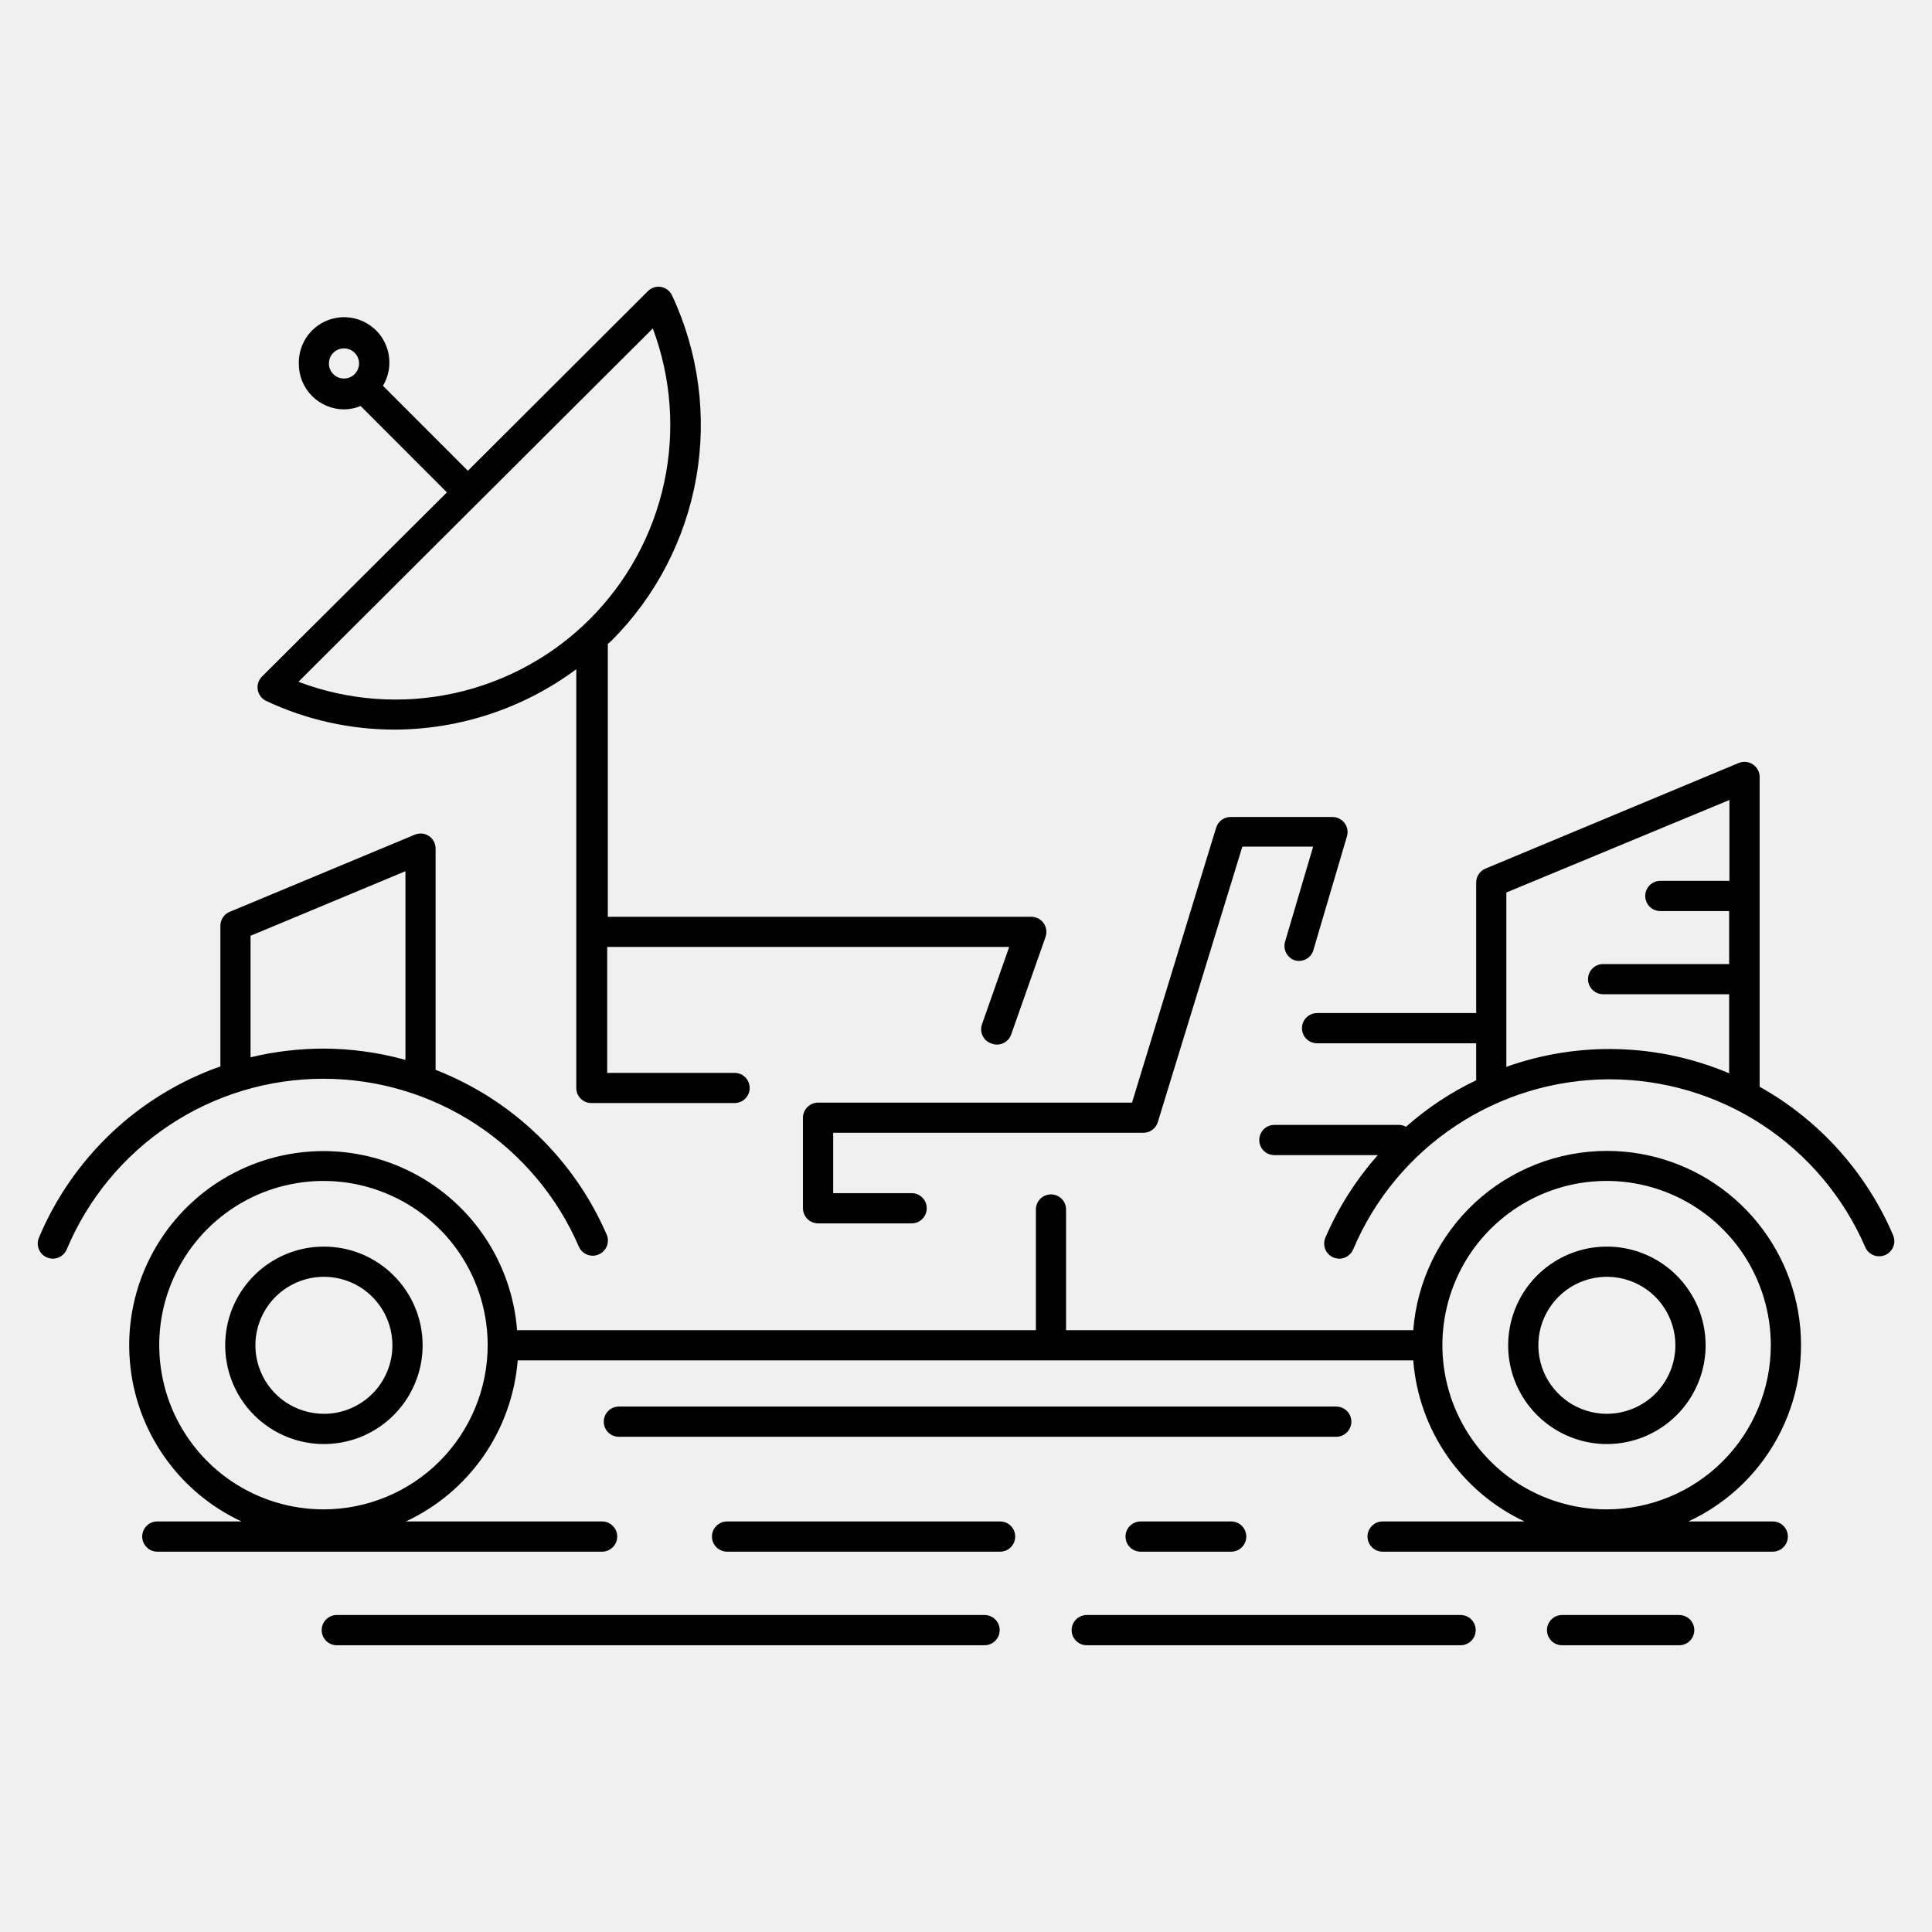
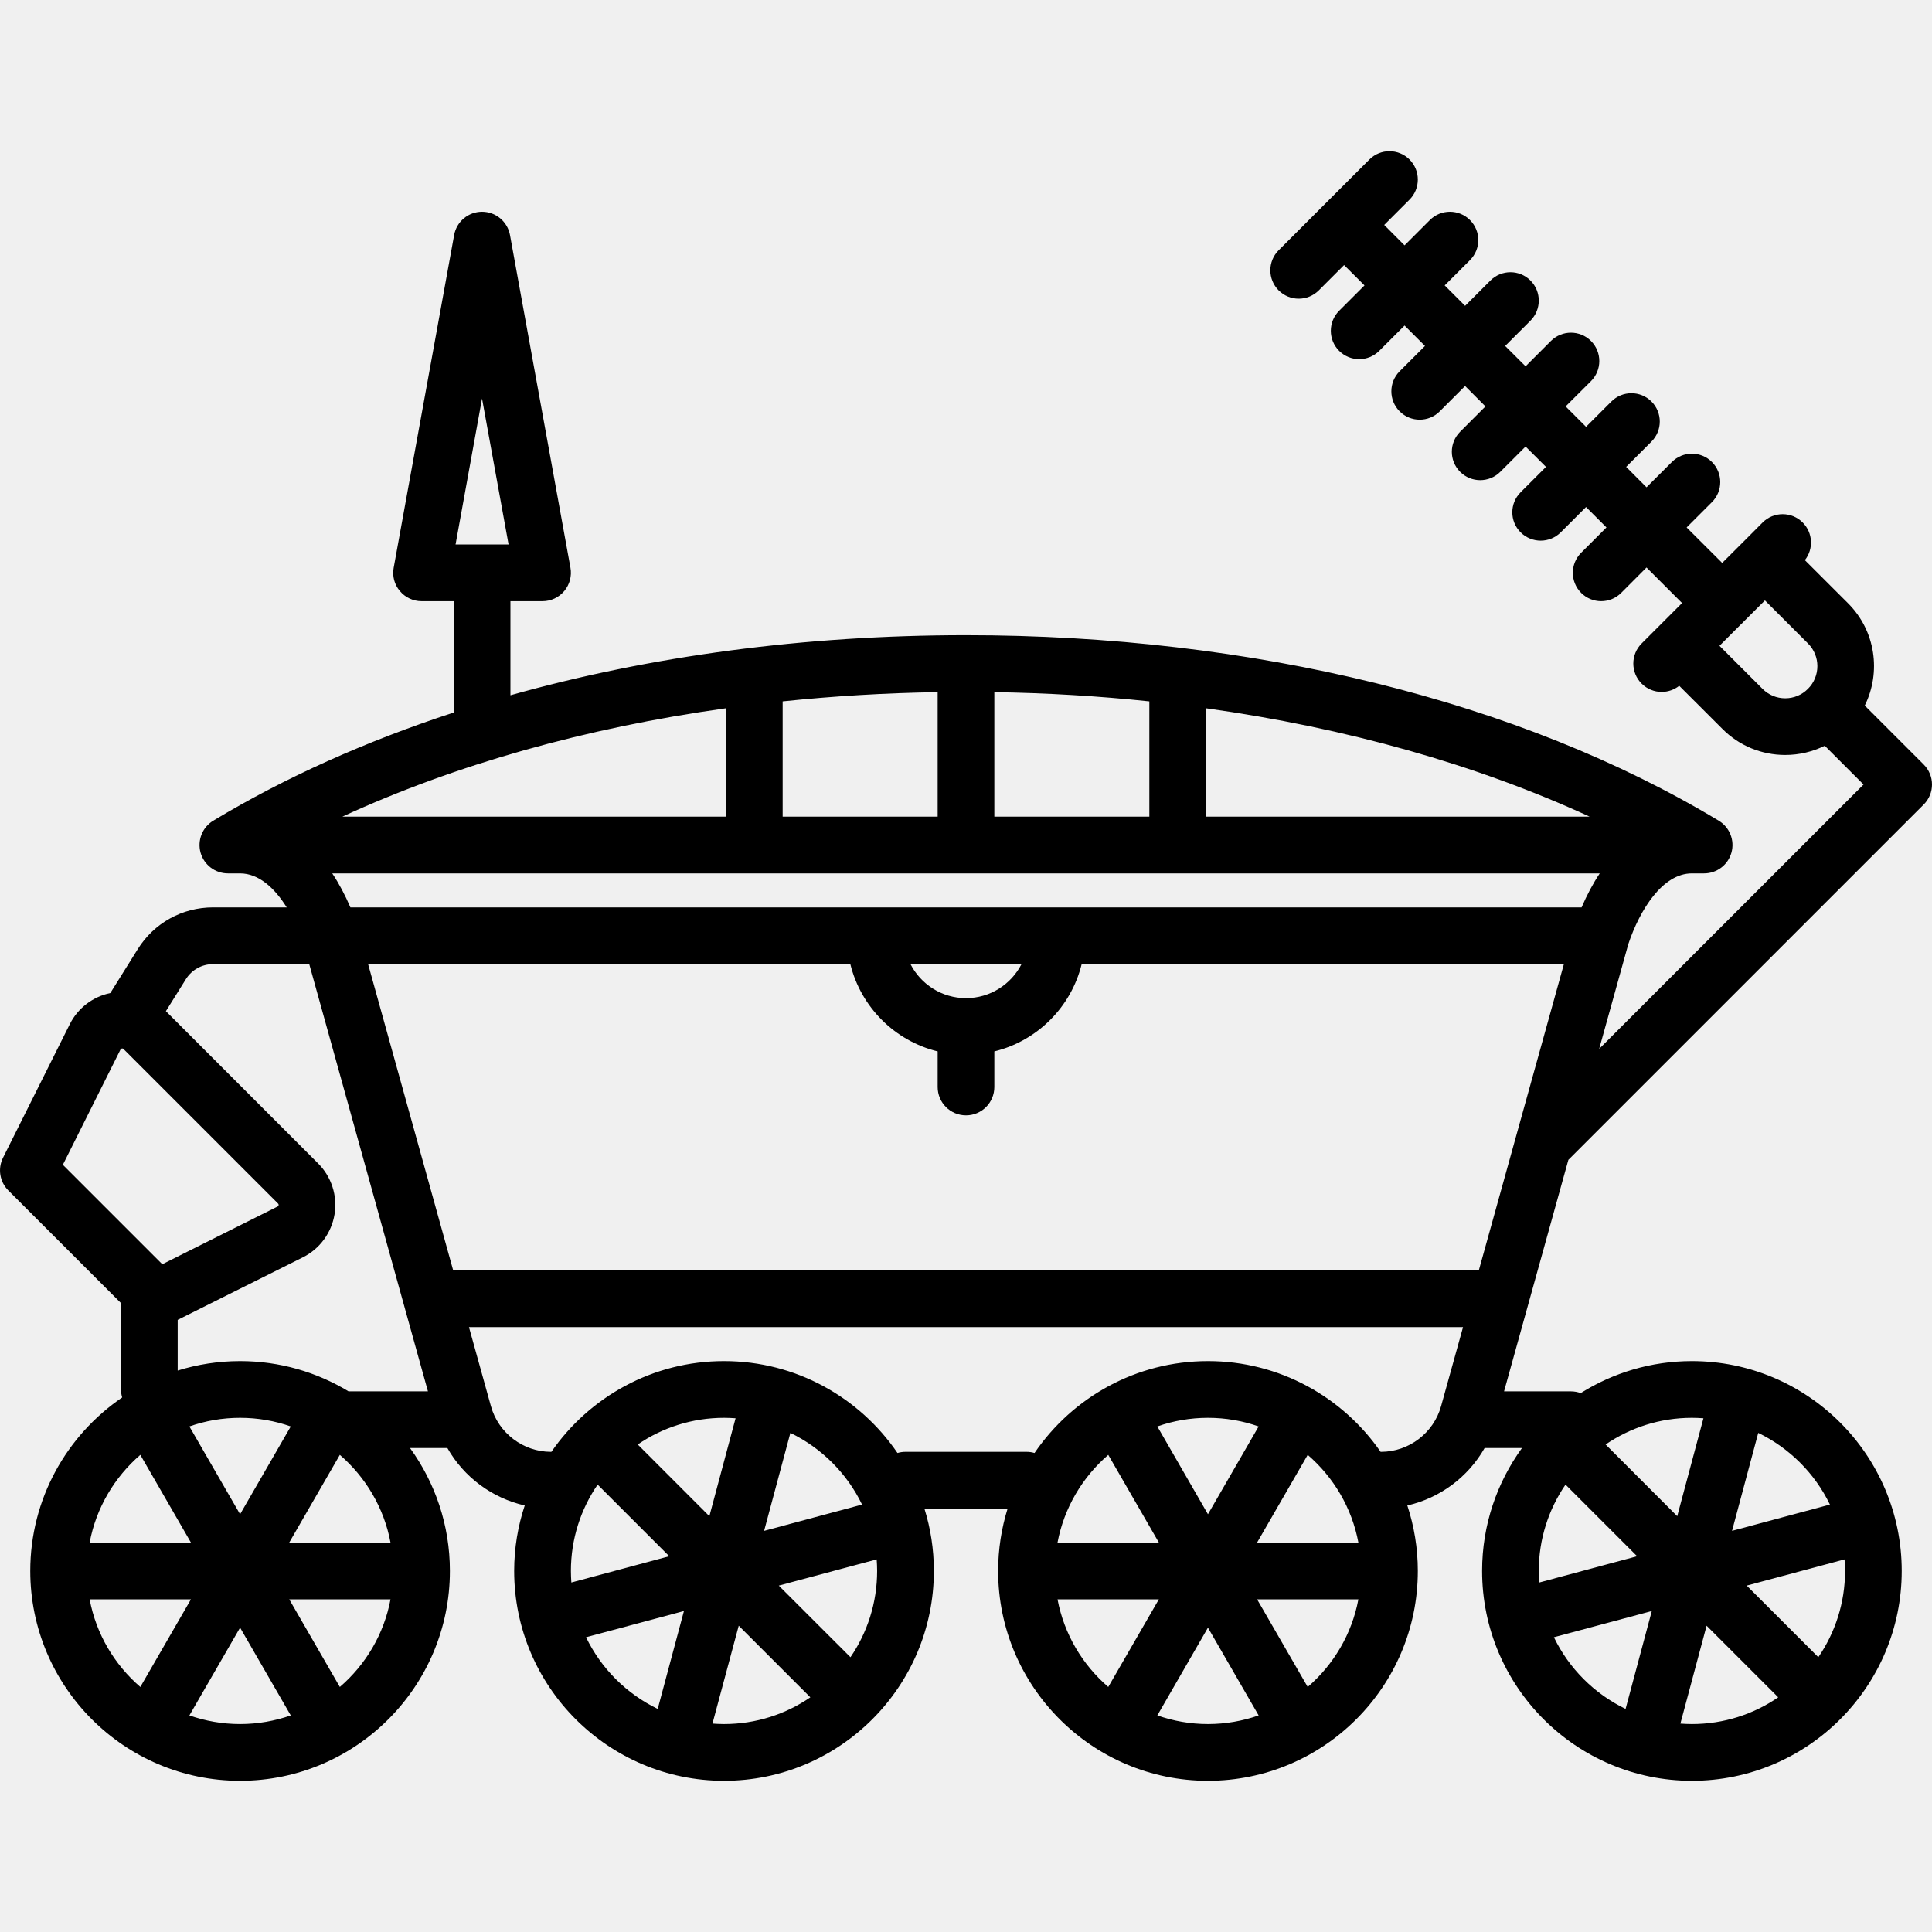
- <svg xmlns="http://www.w3.org/2000/svg" width="28" height="28" viewBox="0 0 28 28" fill="none">
-   <path d="M23.286 18.067C23.003 18.067 22.727 18.151 22.492 18.309C22.257 18.466 22.074 18.69 21.966 18.951C21.858 19.213 21.83 19.5 21.885 19.778C21.941 20.055 22.077 20.31 22.277 20.509C22.477 20.709 22.732 20.845 23.01 20.901C23.287 20.956 23.575 20.927 23.836 20.819C24.097 20.71 24.321 20.527 24.478 20.292C24.635 20.056 24.719 19.78 24.719 19.497C24.719 19.309 24.682 19.123 24.61 18.949C24.538 18.776 24.432 18.618 24.299 18.485C24.166 18.352 24.008 18.247 23.834 18.175C23.66 18.103 23.474 18.066 23.286 18.067ZM23.286 20.49C23.09 20.49 22.898 20.431 22.735 20.322C22.572 20.212 22.445 20.057 22.37 19.876C22.295 19.694 22.276 19.495 22.314 19.302C22.353 19.11 22.448 18.933 22.587 18.794C22.726 18.655 22.903 18.561 23.095 18.523C23.288 18.485 23.487 18.505 23.669 18.58C23.85 18.655 24.005 18.782 24.114 18.946C24.223 19.109 24.281 19.301 24.281 19.497C24.281 19.761 24.175 20.013 23.989 20.2C23.802 20.386 23.549 20.49 23.286 20.49Z" fill="black" />
-   <path d="M23.286 16.68C22.577 16.681 21.895 16.949 21.375 17.431C20.856 17.912 20.537 18.572 20.482 19.278H15.45V17.528C15.45 17.47 15.427 17.415 15.386 17.374C15.345 17.333 15.29 17.31 15.232 17.31C15.174 17.31 15.118 17.333 15.077 17.374C15.036 17.415 15.013 17.47 15.013 17.528V19.278H7.494C7.456 18.785 7.288 18.309 7.007 17.901C6.726 17.493 6.342 17.166 5.895 16.954C5.447 16.742 4.952 16.651 4.458 16.692C3.964 16.732 3.49 16.902 3.083 17.184C2.676 17.467 2.35 17.852 2.14 18.3C1.929 18.748 1.84 19.244 1.883 19.738C1.925 20.232 2.097 20.705 2.381 21.111C2.665 21.517 3.051 21.841 3.5 22.05H2.279C2.221 22.05 2.166 22.073 2.125 22.114C2.084 22.155 2.061 22.211 2.061 22.269C2.061 22.327 2.084 22.382 2.125 22.423C2.166 22.465 2.221 22.488 2.279 22.488H8.726C8.784 22.488 8.84 22.465 8.881 22.423C8.922 22.382 8.945 22.327 8.945 22.269C8.945 22.211 8.922 22.155 8.881 22.114C8.84 22.073 8.784 22.05 8.726 22.05H5.882C6.335 21.839 6.723 21.512 7.008 21.102C7.292 20.692 7.463 20.213 7.503 19.716H20.482C20.52 20.213 20.69 20.69 20.973 21.1C21.256 21.51 21.643 21.838 22.094 22.05H20.038C19.98 22.05 19.924 22.073 19.883 22.114C19.842 22.155 19.819 22.211 19.819 22.269C19.819 22.327 19.842 22.382 19.883 22.423C19.924 22.465 19.98 22.488 20.038 22.488H25.692C25.75 22.488 25.806 22.465 25.847 22.423C25.888 22.382 25.911 22.327 25.911 22.269C25.911 22.211 25.888 22.155 25.847 22.114C25.806 22.073 25.75 22.05 25.692 22.05H24.469C25.052 21.78 25.524 21.32 25.809 20.745C26.094 20.171 26.174 19.516 26.036 18.889C25.898 18.263 25.55 17.702 25.05 17.3C24.55 16.898 23.927 16.679 23.286 16.68ZM4.69 21.875C4.219 21.875 3.759 21.736 3.367 21.475C2.975 21.213 2.67 20.842 2.489 20.407C2.309 19.972 2.262 19.493 2.353 19.031C2.445 18.569 2.672 18.145 3.005 17.812C3.338 17.479 3.762 17.252 4.224 17.161C4.686 17.069 5.165 17.116 5.6 17.297C6.035 17.477 6.406 17.782 6.668 18.174C6.929 18.566 7.068 19.026 7.068 19.497C7.067 20.128 6.816 20.732 6.371 21.178C5.925 21.624 5.32 21.874 4.69 21.875ZM23.284 21.875C22.813 21.875 22.353 21.735 21.961 21.474C21.57 21.212 21.265 20.84 21.085 20.405C20.905 19.97 20.858 19.492 20.95 19.03C21.042 18.568 21.268 18.144 21.602 17.811C21.935 17.479 22.359 17.252 22.821 17.16C23.283 17.069 23.761 17.116 24.196 17.297C24.631 17.477 25.002 17.783 25.264 18.174C25.525 18.566 25.664 19.026 25.664 19.497C25.663 20.128 25.412 20.732 24.967 21.178C24.521 21.624 23.916 21.874 23.286 21.875H23.284Z" fill="black" />
-   <path d="M4.69 18.067C4.407 18.067 4.131 18.152 3.896 18.31C3.662 18.468 3.479 18.691 3.371 18.953C3.264 19.214 3.236 19.502 3.292 19.779C3.347 20.056 3.484 20.311 3.684 20.51C3.885 20.71 4.139 20.846 4.417 20.901C4.694 20.956 4.982 20.927 5.243 20.819C5.504 20.71 5.727 20.527 5.884 20.291C6.041 20.056 6.125 19.78 6.125 19.497C6.125 19.309 6.088 19.122 6.016 18.949C5.944 18.775 5.838 18.617 5.704 18.484C5.571 18.351 5.413 18.246 5.239 18.174C5.065 18.102 4.878 18.066 4.69 18.067ZM4.69 20.49C4.494 20.489 4.302 20.43 4.139 20.321C3.977 20.211 3.85 20.056 3.776 19.874C3.701 19.693 3.682 19.493 3.721 19.301C3.76 19.108 3.855 18.932 3.994 18.793C4.133 18.655 4.31 18.561 4.502 18.523C4.695 18.485 4.894 18.505 5.075 18.58C5.257 18.655 5.411 18.783 5.52 18.946C5.629 19.109 5.687 19.301 5.687 19.497C5.687 19.628 5.662 19.757 5.611 19.878C5.561 19.999 5.488 20.109 5.395 20.201C5.302 20.293 5.192 20.366 5.071 20.416C4.95 20.466 4.821 20.491 4.69 20.49Z" fill="black" />
-   <path d="M25.502 15.75V11.259C25.502 11.223 25.493 11.188 25.475 11.156C25.458 11.124 25.433 11.097 25.403 11.078C25.373 11.058 25.339 11.045 25.303 11.042C25.267 11.039 25.231 11.044 25.198 11.058L21.527 12.589C21.487 12.606 21.453 12.634 21.43 12.671C21.406 12.707 21.393 12.749 21.394 12.793V14.682C21.379 14.681 21.365 14.681 21.35 14.682H19.088C19.03 14.682 18.974 14.706 18.933 14.747C18.892 14.788 18.869 14.843 18.869 14.901C18.869 14.959 18.892 15.015 18.933 15.056C18.974 15.097 19.03 15.12 19.088 15.12H21.35C21.364 15.122 21.379 15.122 21.394 15.12V15.656C21.025 15.832 20.683 16.059 20.377 16.33C20.346 16.313 20.312 16.304 20.278 16.303H18.469C18.411 16.303 18.355 16.326 18.314 16.367C18.273 16.409 18.25 16.464 18.25 16.522C18.25 16.58 18.273 16.636 18.314 16.677C18.355 16.718 18.411 16.741 18.469 16.741H19.968C19.653 17.097 19.396 17.501 19.208 17.938C19.186 17.991 19.185 18.051 19.207 18.105C19.229 18.159 19.271 18.201 19.324 18.224C19.352 18.235 19.38 18.241 19.41 18.242C19.453 18.242 19.495 18.229 19.53 18.205C19.566 18.181 19.594 18.148 19.611 18.108C19.918 17.38 20.433 16.758 21.091 16.32C21.749 15.881 22.521 15.646 23.311 15.642C24.102 15.639 24.876 15.867 25.538 16.3C26.199 16.733 26.719 17.35 27.033 18.075C27.056 18.129 27.1 18.171 27.154 18.192C27.208 18.213 27.268 18.212 27.322 18.189C27.375 18.166 27.417 18.122 27.439 18.068C27.46 18.014 27.459 17.954 27.436 17.9C27.046 16.99 26.366 16.233 25.502 15.75ZM21.831 15.457V12.935L25.064 11.594V12.766H24.062C24.005 12.766 23.949 12.789 23.908 12.83C23.867 12.871 23.844 12.927 23.844 12.985C23.844 13.043 23.867 13.099 23.908 13.14C23.949 13.181 24.005 13.204 24.062 13.204H25.06V13.972H23.233C23.175 13.972 23.12 13.995 23.079 14.036C23.038 14.077 23.015 14.132 23.015 14.19C23.015 14.248 23.038 14.304 23.079 14.345C23.12 14.386 23.175 14.409 23.233 14.409H25.06V15.555C24.032 15.12 22.878 15.087 21.827 15.463L21.831 15.457Z" fill="black" />
-   <path d="M4.686 15.634C5.473 15.634 6.243 15.864 6.901 16.296C7.559 16.729 8.077 17.344 8.389 18.067C8.412 18.12 8.456 18.162 8.51 18.183C8.564 18.205 8.624 18.204 8.678 18.18C8.731 18.157 8.773 18.114 8.795 18.059C8.816 18.005 8.815 17.945 8.792 17.892C8.557 17.35 8.217 16.86 7.791 16.45C7.366 16.041 6.863 15.719 6.313 15.505V12.298C6.313 12.262 6.304 12.227 6.288 12.195C6.271 12.164 6.247 12.137 6.217 12.117C6.187 12.097 6.152 12.084 6.117 12.081C6.081 12.078 6.045 12.083 6.011 12.097L3.329 13.215C3.289 13.231 3.255 13.259 3.231 13.295C3.207 13.331 3.194 13.373 3.194 13.416V15.455C2.607 15.662 2.069 15.99 1.616 16.418C1.164 16.846 0.805 17.363 0.564 17.938C0.542 17.991 0.541 18.051 0.563 18.105C0.585 18.159 0.627 18.201 0.68 18.224C0.707 18.235 0.736 18.241 0.766 18.242C0.809 18.242 0.851 18.229 0.886 18.205C0.922 18.181 0.95 18.148 0.967 18.108C1.274 17.375 1.79 16.749 2.452 16.309C3.114 15.868 3.891 15.634 4.686 15.634ZM3.631 13.562L5.876 12.626V15.361C5.488 15.253 5.088 15.198 4.686 15.197C4.33 15.198 3.977 15.24 3.631 15.323V13.562Z" fill="black" />
-   <path d="M8.582 15.986H10.646C10.705 15.986 10.76 15.963 10.801 15.922C10.842 15.881 10.865 15.826 10.865 15.768C10.865 15.71 10.842 15.654 10.801 15.613C10.76 15.572 10.705 15.549 10.646 15.549H8.8V13.724H14.626L14.232 14.844C14.213 14.899 14.216 14.959 14.241 15.011C14.266 15.063 14.311 15.103 14.365 15.122C14.393 15.134 14.423 15.139 14.453 15.139C14.483 15.138 14.512 15.131 14.54 15.119C14.567 15.106 14.591 15.088 14.611 15.066C14.632 15.044 14.647 15.017 14.656 14.989L15.153 13.578C15.165 13.544 15.168 13.508 15.163 13.472C15.157 13.436 15.143 13.403 15.121 13.374C15.1 13.345 15.071 13.322 15.039 13.307C15.006 13.292 14.97 13.285 14.934 13.287H8.809V9.332L8.866 9.282C9.507 8.639 9.934 7.814 10.091 6.92C10.247 6.026 10.125 5.106 9.741 4.283C9.726 4.251 9.704 4.223 9.676 4.201C9.649 4.18 9.616 4.165 9.581 4.159C9.547 4.152 9.511 4.155 9.477 4.166C9.444 4.176 9.414 4.195 9.389 4.22L6.781 6.823L5.55 5.591C5.602 5.504 5.634 5.405 5.641 5.303C5.649 5.202 5.633 5.099 5.594 5.005C5.556 4.91 5.496 4.826 5.419 4.759C5.342 4.692 5.25 4.644 5.151 4.618C5.052 4.593 4.949 4.59 4.849 4.612C4.749 4.633 4.656 4.678 4.576 4.742C4.497 4.806 4.433 4.887 4.391 4.98C4.348 5.073 4.328 5.174 4.331 5.276C4.331 5.45 4.4 5.617 4.523 5.74C4.646 5.863 4.813 5.933 4.987 5.933C5.069 5.932 5.15 5.916 5.226 5.884L6.477 7.136L3.795 9.807C3.771 9.832 3.753 9.862 3.742 9.896C3.732 9.929 3.73 9.965 3.736 9.999C3.742 10.034 3.757 10.066 3.778 10.094C3.799 10.122 3.827 10.144 3.859 10.159C4.443 10.434 5.081 10.575 5.727 10.574C6.673 10.569 7.592 10.263 8.352 9.699V15.768C8.352 15.797 8.358 15.827 8.369 15.854C8.381 15.881 8.398 15.906 8.42 15.926C8.441 15.947 8.467 15.963 8.494 15.973C8.522 15.983 8.552 15.988 8.582 15.986ZM4.767 5.268C4.767 5.224 4.779 5.182 4.803 5.146C4.827 5.11 4.862 5.082 4.902 5.065C4.942 5.049 4.986 5.045 5.028 5.053C5.07 5.061 5.109 5.082 5.14 5.113C5.171 5.143 5.191 5.182 5.2 5.225C5.208 5.267 5.204 5.311 5.187 5.351C5.171 5.391 5.143 5.425 5.107 5.449C5.071 5.473 5.029 5.486 4.985 5.486C4.929 5.486 4.874 5.465 4.834 5.425C4.793 5.386 4.769 5.333 4.767 5.276V5.268ZM4.329 9.877L9.461 4.76C9.729 5.476 9.786 6.254 9.624 7.001C9.462 7.748 9.089 8.432 8.548 8.973C8.008 9.513 7.323 9.886 6.576 10.048C5.829 10.21 5.051 10.154 4.336 9.885L4.329 9.877Z" fill="black" />
-   <path d="M18.769 13.919C18.822 13.933 18.878 13.927 18.927 13.901C18.976 13.876 19.013 13.833 19.031 13.781L19.521 12.121C19.531 12.088 19.533 12.052 19.526 12.018C19.52 11.984 19.505 11.952 19.484 11.925C19.462 11.897 19.435 11.876 19.403 11.861C19.372 11.846 19.337 11.839 19.302 11.841H17.843C17.795 11.839 17.747 11.853 17.707 11.881C17.668 11.909 17.639 11.95 17.625 11.996L16.406 15.98H11.856C11.798 15.98 11.743 16.003 11.702 16.044C11.661 16.085 11.637 16.14 11.637 16.198V17.511C11.637 17.569 11.661 17.625 11.702 17.666C11.743 17.707 11.798 17.73 11.856 17.73H13.213C13.271 17.73 13.326 17.707 13.367 17.666C13.408 17.625 13.431 17.569 13.431 17.511C13.431 17.453 13.408 17.397 13.367 17.356C13.326 17.315 13.271 17.292 13.213 17.292H12.075V16.417H16.573C16.619 16.417 16.665 16.402 16.702 16.374C16.739 16.346 16.767 16.306 16.78 16.262L18.005 12.27H19.031L18.624 13.648C18.608 13.703 18.614 13.762 18.641 13.813C18.668 13.864 18.714 13.902 18.769 13.919Z" fill="black" />
-   <path d="M19.585 20.604C19.585 20.546 19.562 20.49 19.521 20.449C19.48 20.408 19.424 20.385 19.366 20.385H8.969C8.911 20.385 8.855 20.408 8.814 20.449C8.773 20.49 8.75 20.546 8.75 20.604C8.75 20.662 8.773 20.718 8.814 20.759C8.855 20.8 8.911 20.823 8.969 20.823H19.359C19.389 20.824 19.418 20.819 19.445 20.808C19.472 20.797 19.497 20.782 19.518 20.761C19.539 20.741 19.556 20.716 19.567 20.689C19.579 20.662 19.585 20.633 19.585 20.604Z" fill="black" />
-   <path d="M14.488 23.625C14.488 23.567 14.465 23.511 14.424 23.47C14.383 23.429 14.327 23.406 14.269 23.406H4.88C4.822 23.406 4.767 23.429 4.726 23.47C4.685 23.511 4.662 23.567 4.662 23.625C4.662 23.683 4.685 23.739 4.726 23.78C4.767 23.821 4.822 23.844 4.88 23.844H14.269C14.327 23.844 14.383 23.821 14.424 23.78C14.465 23.739 14.488 23.683 14.488 23.625Z" fill="black" />
-   <path d="M15.75 23.844H21.168C21.227 23.844 21.282 23.821 21.323 23.78C21.364 23.739 21.387 23.683 21.387 23.625C21.387 23.567 21.364 23.511 21.323 23.47C21.282 23.429 21.227 23.406 21.168 23.406H15.75C15.692 23.406 15.636 23.429 15.595 23.47C15.554 23.511 15.531 23.567 15.531 23.625C15.531 23.683 15.554 23.739 15.595 23.78C15.636 23.821 15.692 23.844 15.75 23.844Z" fill="black" />
-   <path d="M14.713 22.269C14.713 22.211 14.69 22.155 14.649 22.114C14.608 22.073 14.552 22.05 14.494 22.05H10.537C10.479 22.05 10.424 22.073 10.383 22.114C10.341 22.155 10.318 22.211 10.318 22.269C10.318 22.327 10.341 22.383 10.383 22.424C10.424 22.465 10.479 22.488 10.537 22.488H14.494C14.552 22.488 14.608 22.465 14.649 22.424C14.69 22.383 14.713 22.327 14.713 22.269Z" fill="black" />
-   <path d="M22.638 23.406C22.58 23.406 22.525 23.429 22.484 23.47C22.443 23.511 22.42 23.567 22.42 23.625C22.42 23.683 22.443 23.739 22.484 23.78C22.525 23.821 22.58 23.844 22.638 23.844H24.336C24.394 23.844 24.45 23.821 24.491 23.78C24.532 23.739 24.555 23.683 24.555 23.625C24.555 23.567 24.532 23.511 24.491 23.47C24.45 23.429 24.394 23.406 24.336 23.406H22.638Z" fill="black" />
-   <path d="M16.531 22.05C16.473 22.05 16.417 22.073 16.376 22.114C16.335 22.155 16.312 22.211 16.312 22.269C16.312 22.327 16.335 22.383 16.376 22.424C16.417 22.465 16.473 22.488 16.531 22.488H17.843C17.901 22.488 17.957 22.465 17.998 22.424C18.039 22.383 18.062 22.327 18.062 22.269C18.062 22.211 18.039 22.155 17.998 22.114C17.957 22.073 17.901 22.05 17.843 22.05H16.531Z" fill="black" />
+ <svg xmlns="http://www.w3.org/2000/svg" width="30" height="30" viewBox="0 0 30 30" fill="none">
+   <g clip-path="url(#clip0_116_27)">
+     <path d="M24.367 17.997L29.871 12.493C30.043 12.321 30.043 12.043 29.871 11.871L28.956 10.956C29.212 10.44 29.126 9.797 28.697 9.368L28.026 8.698C28.163 8.525 28.152 8.273 27.992 8.113C27.82 7.941 27.542 7.941 27.37 8.113L27.095 8.389L26.742 8.741L26.19 8.19L26.583 7.797C26.755 7.625 26.755 7.346 26.583 7.174C26.411 7.002 26.133 7.002 25.961 7.174L25.567 7.567L25.251 7.25L25.644 6.857C25.816 6.685 25.816 6.407 25.644 6.235C25.472 6.063 25.193 6.063 25.021 6.235L24.628 6.628L24.311 6.311L24.705 5.918C24.877 5.746 24.877 5.467 24.705 5.295C24.533 5.123 24.254 5.123 24.082 5.295L23.689 5.688L23.372 5.372L23.765 4.979C23.937 4.807 23.937 4.528 23.765 4.356C23.593 4.184 23.315 4.184 23.143 4.356L22.75 4.749L22.433 4.432L22.826 4.039C22.998 3.867 22.998 3.589 22.826 3.417C22.654 3.245 22.375 3.245 22.203 3.417L21.81 3.81L21.494 3.493L21.887 3.1C22.059 2.928 22.059 2.649 21.887 2.477C21.715 2.305 21.436 2.305 21.264 2.477L19.855 3.886C19.683 4.058 19.683 4.337 19.855 4.509C19.941 4.595 20.054 4.638 20.166 4.638C20.279 4.638 20.392 4.595 20.478 4.509L20.871 4.116L21.188 4.432L20.794 4.826C20.622 4.998 20.622 5.276 20.794 5.448C20.88 5.534 20.993 5.577 21.106 5.577C21.218 5.577 21.331 5.534 21.417 5.448L21.81 5.055L22.127 5.372L21.734 5.765C21.562 5.937 21.562 6.216 21.734 6.388C21.82 6.474 21.932 6.517 22.045 6.517C22.158 6.517 22.27 6.474 22.356 6.388L22.75 5.994L23.066 6.311L22.673 6.704C22.501 6.876 22.501 7.155 22.673 7.327C22.759 7.413 22.872 7.456 22.984 7.456C23.097 7.456 23.21 7.413 23.296 7.327L23.689 6.934L24.006 7.25L23.612 7.644C23.44 7.816 23.44 8.094 23.612 8.266C23.698 8.352 23.811 8.395 23.924 8.395C24.036 8.395 24.149 8.352 24.235 8.266L24.628 7.873L24.945 8.19L24.552 8.583C24.38 8.755 24.38 9.034 24.552 9.206C24.638 9.292 24.75 9.335 24.863 9.335C24.976 9.335 25.088 9.292 25.174 9.206L25.567 8.812L26.119 9.364L25.766 9.717L25.491 9.992C25.319 10.164 25.319 10.443 25.491 10.615C25.577 10.701 25.69 10.744 25.802 10.744C25.899 10.744 25.995 10.712 26.075 10.649L26.746 11.319C27.006 11.58 27.353 11.723 27.721 11.723C27.938 11.723 28.146 11.673 28.335 11.58L28.937 12.182L24.832 16.287L25.284 14.661C25.463 14.127 25.816 13.562 26.272 13.562H26.461C26.659 13.562 26.833 13.43 26.886 13.239C26.939 13.049 26.858 12.846 26.689 12.744C23.606 10.886 19.455 9.863 15 9.863C12.501 9.863 10.098 10.185 7.926 10.796V9.335H8.425C8.555 9.335 8.679 9.277 8.763 9.176C8.846 9.076 8.881 8.944 8.858 8.816L7.919 3.649C7.88 3.44 7.698 3.288 7.485 3.288C7.273 3.288 7.09 3.44 7.052 3.649L6.113 8.816C6.089 8.944 6.124 9.076 6.208 9.176C6.292 9.277 6.415 9.335 6.546 9.335H7.045V11.064C5.685 11.509 4.428 12.071 3.311 12.744C3.142 12.846 3.062 13.049 3.114 13.239C3.167 13.43 3.341 13.562 3.539 13.562H3.728C4.017 13.562 4.264 13.788 4.452 14.09H3.309C2.83 14.09 2.393 14.332 2.139 14.738L1.713 15.42C1.442 15.476 1.208 15.654 1.084 15.903L0.047 17.977C-0.038 18.146 -0.005 18.351 0.129 18.485L1.879 20.235V21.575C1.879 21.619 1.885 21.66 1.897 21.7C1.036 22.287 0.47 23.275 0.47 24.393C0.47 26.19 1.931 27.652 3.728 27.652C5.525 27.652 6.986 26.19 6.986 24.393C6.986 23.681 6.756 23.022 6.367 22.485H6.947C7.203 22.936 7.641 23.262 8.148 23.377C8.042 23.697 7.984 24.038 7.984 24.393C7.984 26.19 9.446 27.652 11.243 27.652C13.039 27.652 14.501 26.19 14.501 24.393C14.501 24.056 14.45 23.731 14.354 23.425H15.646C15.551 23.731 15.499 24.056 15.499 24.393C15.499 26.19 16.961 27.652 18.757 27.652C20.554 27.652 22.016 26.19 22.016 24.393C22.016 24.038 21.958 23.697 21.853 23.377C22.359 23.262 22.797 22.936 23.053 22.485H23.633C23.244 23.022 23.014 23.681 23.014 24.393C23.014 26.19 24.475 27.652 26.272 27.652C28.069 27.652 29.53 26.19 29.53 24.393C29.53 22.597 28.069 21.135 26.272 21.135C25.638 21.135 25.046 21.318 24.545 21.632C24.498 21.615 24.447 21.605 24.393 21.605H23.355L24.354 18.009C24.358 18.005 24.363 18.002 24.367 17.997ZM27.721 10.843C27.588 10.843 27.463 10.791 27.369 10.697L26.7 10.028L27.041 9.687C27.045 9.683 27.05 9.68 27.054 9.676C27.058 9.672 27.061 9.667 27.065 9.663L27.406 9.323L28.074 9.991C28.269 10.185 28.269 10.502 28.074 10.696C27.98 10.791 27.855 10.843 27.721 10.843ZM7.485 6.189L7.897 8.454H7.074L7.485 6.189ZM22.963 19.726H7.037L5.716 14.971H13.204C13.368 15.637 13.893 16.163 14.56 16.326V16.879C14.56 17.122 14.757 17.319 15 17.319C15.243 17.319 15.44 17.122 15.44 16.879V16.326C16.107 16.163 16.633 15.637 16.796 14.971H24.284L22.963 19.726ZM15 15.499C14.624 15.499 14.299 15.284 14.138 14.971H15.862C15.701 15.284 15.376 15.499 15 15.499ZM15.44 12.681V10.748C16.256 10.76 17.061 10.808 17.847 10.891V12.681H15.44ZM12.153 12.681V10.891C12.94 10.809 13.743 10.76 14.56 10.748V12.681H12.153ZM18.728 10.998C20.903 11.302 22.926 11.872 24.684 12.681H18.728V10.998ZM11.272 10.998V12.681H5.316C7.074 11.872 9.097 11.302 11.272 10.998ZM24.841 13.562C24.736 13.719 24.642 13.896 24.559 14.09H5.441C5.358 13.896 5.264 13.719 5.159 13.562H24.841ZM1.871 16.297C1.873 16.292 1.878 16.283 1.893 16.281C1.908 16.279 1.915 16.285 1.918 16.289L4.318 18.689C4.321 18.692 4.328 18.699 4.326 18.714C4.324 18.729 4.314 18.733 4.31 18.735L2.52 19.631L0.976 18.087L1.871 16.297ZM2.759 20.495L4.704 19.523C4.965 19.393 5.148 19.143 5.195 18.855C5.242 18.567 5.147 18.272 4.94 18.066L2.576 15.701L2.886 15.205C2.978 15.058 3.136 14.971 3.309 14.971H4.802L6.645 21.605H5.412C4.92 21.307 4.344 21.135 3.728 21.135C3.391 21.135 3.065 21.187 2.759 21.282V20.495ZM5.277 22.591C5.678 22.937 5.963 23.413 6.064 23.953H4.491L5.277 22.591ZM3.728 23.513L2.941 22.15C3.188 22.063 3.452 22.016 3.728 22.016C4.004 22.016 4.268 22.063 4.515 22.15L3.728 23.513ZM2.179 22.591L2.965 23.953H1.392C1.493 23.413 1.778 22.937 2.179 22.591ZM1.392 24.834H2.965L2.179 26.195C1.778 25.85 1.493 25.374 1.392 24.834ZM2.941 26.637L3.728 25.274L4.515 26.637C4.268 26.723 4.004 26.771 3.728 26.771C3.452 26.771 3.188 26.723 2.941 26.637ZM5.277 26.195L4.491 24.834H6.064C5.963 25.374 5.678 25.85 5.277 26.195ZM8.865 24.393C8.865 23.897 9.018 23.435 9.28 23.053L10.392 24.165L8.872 24.573C8.868 24.513 8.865 24.454 8.865 24.393ZM13.386 23.363L11.865 23.771L12.273 22.25C12.758 22.485 13.152 22.878 13.386 23.363ZM11.015 23.543L9.903 22.43C10.284 22.169 10.746 22.016 11.243 22.016C11.303 22.016 11.363 22.019 11.422 22.023L11.015 23.543ZM9.1 25.423L10.62 25.016L10.213 26.536C9.728 26.302 9.334 25.908 9.1 25.423ZM11.063 26.764L11.471 25.244L12.583 26.356C12.201 26.618 11.739 26.771 11.243 26.771C11.182 26.771 11.123 26.768 11.063 26.764ZM13.206 25.733L12.093 24.621L13.613 24.214C13.617 24.273 13.62 24.333 13.62 24.393C13.62 24.89 13.467 25.352 13.206 25.733ZM21.093 23.953H19.52L20.306 22.591C20.707 22.937 20.992 23.413 21.093 23.953ZM18.757 23.513L17.971 22.15C18.217 22.063 18.482 22.016 18.757 22.016C19.033 22.016 19.298 22.063 19.544 22.15L18.757 23.513ZM17.209 22.591L17.995 23.953H16.421C16.523 23.413 16.808 22.937 17.209 22.591ZM16.421 24.834H17.995L17.209 26.195C16.808 25.85 16.523 25.374 16.421 24.834ZM17.971 26.637L18.757 25.274L19.544 26.637C19.298 26.723 19.033 26.771 18.757 26.771C18.482 26.771 18.217 26.723 17.971 26.637ZM20.306 26.195L19.52 24.834H21.093C20.992 25.374 20.707 25.85 20.306 26.195ZM21.444 22.544C21.442 22.544 21.44 22.544 21.438 22.544C20.85 21.694 19.868 21.135 18.757 21.135C17.639 21.135 16.651 21.701 16.064 22.562C16.024 22.55 15.983 22.544 15.939 22.544H14.061C14.018 22.544 13.976 22.55 13.936 22.562C13.349 21.701 12.361 21.135 11.243 21.135C10.132 21.135 9.15 21.694 8.562 22.544C8.56 22.544 8.558 22.544 8.556 22.544C8.123 22.544 7.739 22.252 7.623 21.835L7.282 20.607H22.718L22.377 21.835C22.261 22.252 21.877 22.544 21.444 22.544ZM23.894 24.393C23.894 23.897 24.048 23.435 24.309 23.053L25.421 24.165L23.902 24.573C23.897 24.513 23.894 24.454 23.894 24.393ZM24.129 25.423L25.649 25.016L25.242 26.536C24.757 26.302 24.363 25.908 24.129 25.423ZM26.093 26.764L26.5 25.244L27.612 26.356C27.23 26.618 26.769 26.771 26.272 26.771C26.212 26.771 26.152 26.768 26.093 26.764ZM28.235 25.733L27.123 24.621L28.642 24.214C28.647 24.273 28.65 24.333 28.65 24.393C28.65 24.89 28.496 25.352 28.235 25.733ZM28.415 23.363L26.895 23.771L27.302 22.25C27.787 22.485 28.181 22.878 28.415 23.363ZM26.451 22.023L26.044 23.543L24.932 22.43C25.314 22.169 25.775 22.016 26.272 22.016C26.332 22.016 26.392 22.019 26.451 22.023Z" fill="black" />
+   </g>
+   <defs>
+     <clipPath id="clip0_116_27">
+       <rect width="30" height="30" fill="white" />
+     </clipPath>
+   </defs>
</svg>
